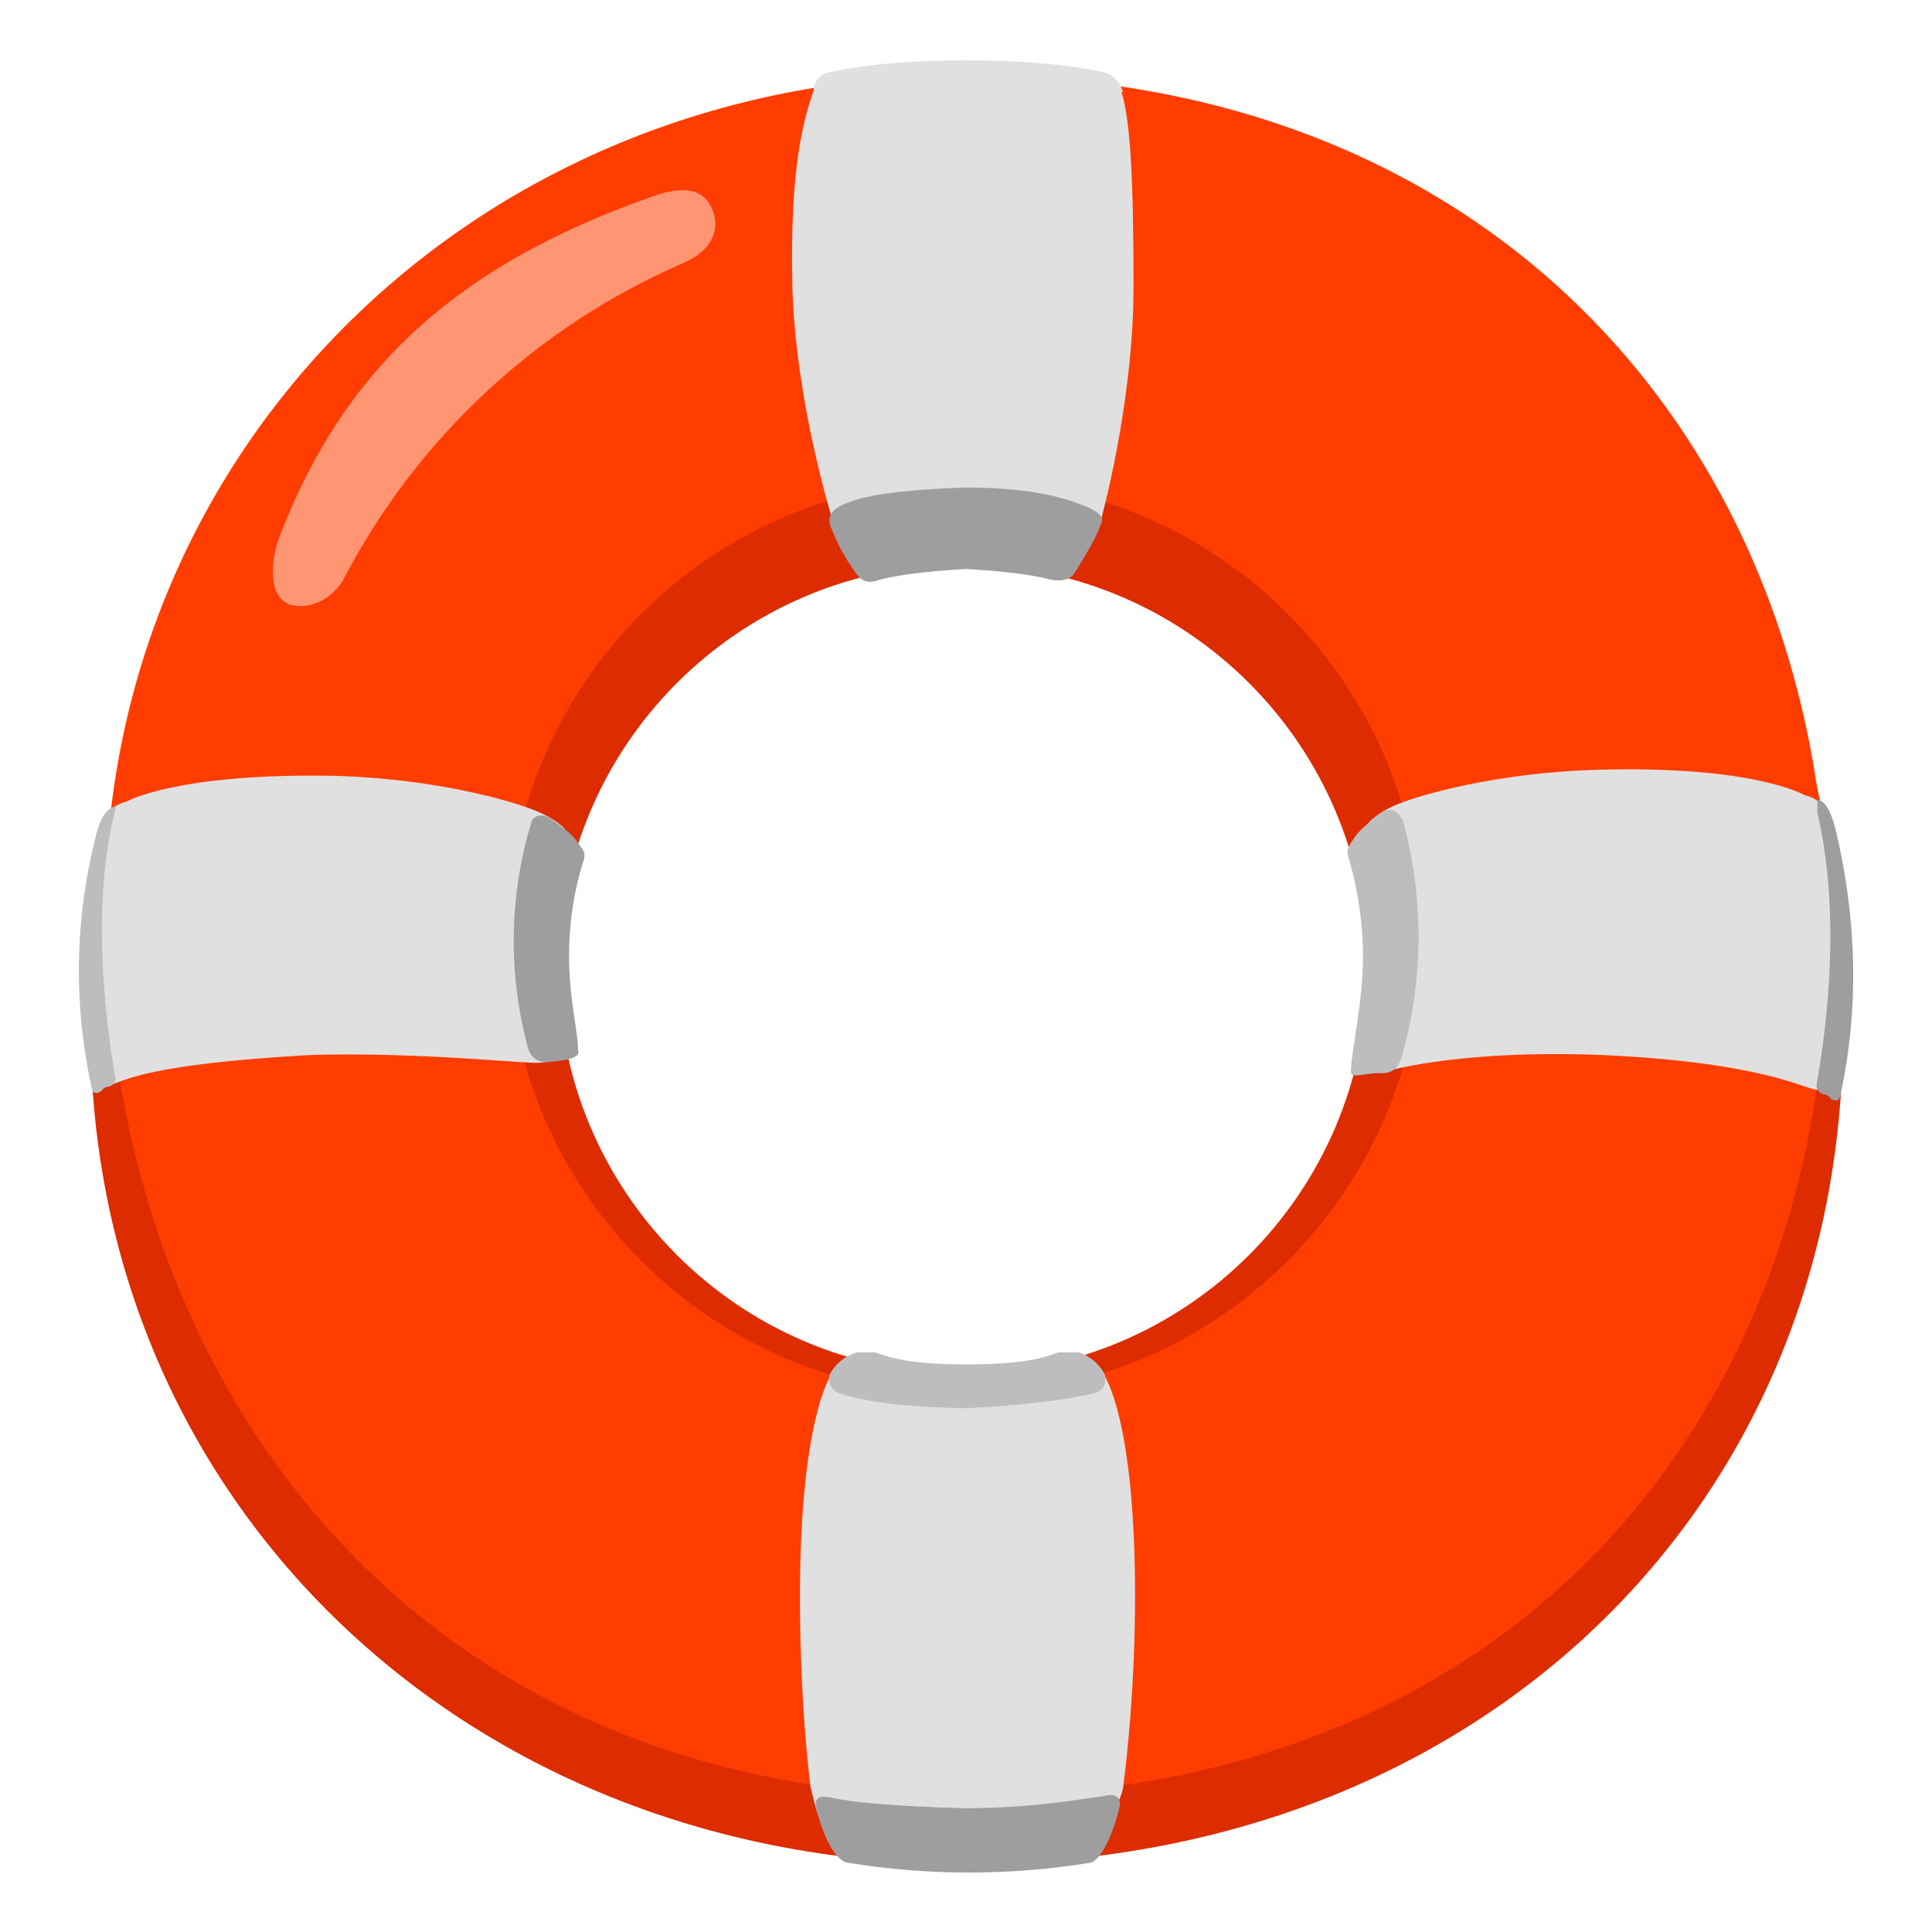
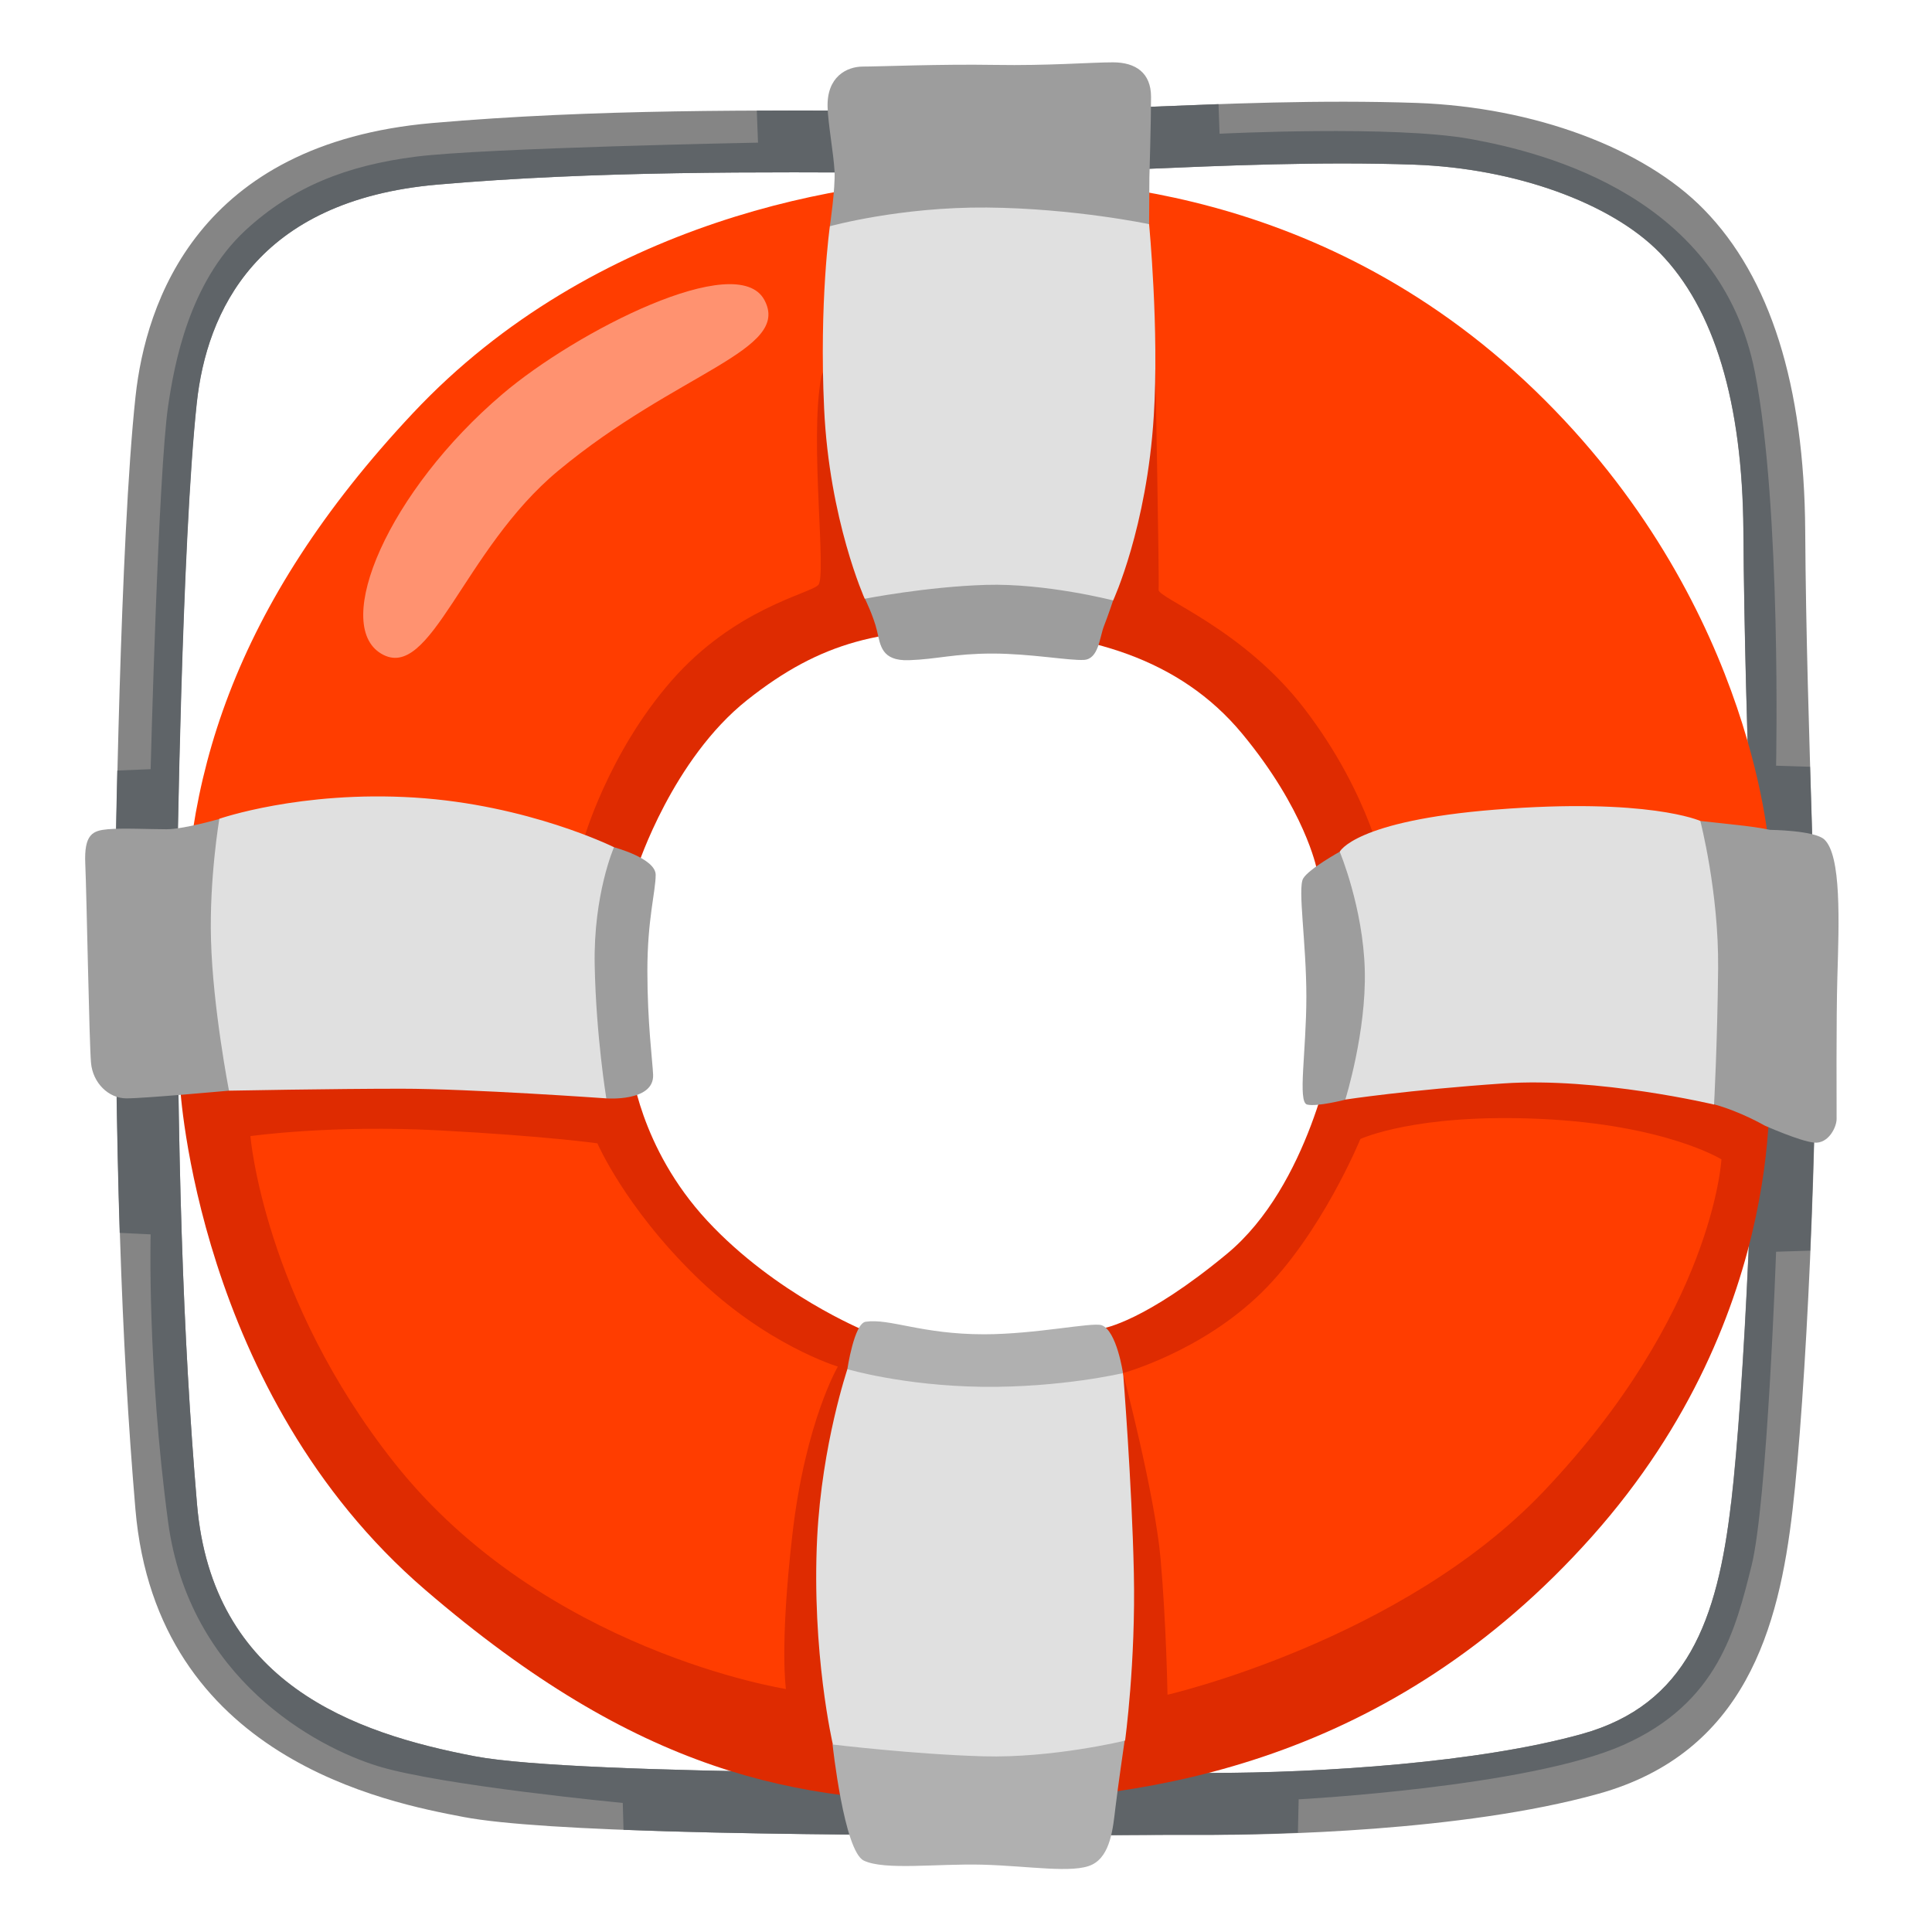
- <svg viewBox="0 0 128 128">
-   <path fill="#dd2c00" d="M64 9.5C30.8 9.5 6 36.8 6 68.2s25 55.3 58 55.3c34 0 58.1-23.7 58.1-55.1s-17.8-58.9-58-58.9M63.8 91a26.8 26.8 0 1 1 0-53.6 26.8 26.8 0 0 1 0 53.6" />
-   <path fill="#ff3d00" d="M64 5C31 5 6 30.6 7 62c1 31.5 21.8 57 57 57 36.6 0 57.1-25.5 57.1-57S99.8 5 64.1 5m-.2 87.4a30.3 30.3 0 1 1 0-60.6 30.3 30.3 0 0 1 0 60.6" />
-   <path fill="#ff9e80" d="M19.1 40c-1.3-.5-1.2-2.8-.6-4.4C22.9 24.1 30.6 17.5 43 13.1q3.6-1.4 4.3 1.1c.4 1.6-.7 2.7-2.2 3.3a46 46 0 0 0-22.3 20.8c-.5 1-2 2.3-3.8 1.7" opacity=".9" />
-   <path fill="#e0e0e0" d="M74.4 6.1q-.3-1-1.2-1.3C71.8 4.5 69 4 64 4s-7.8.5-9.1.8q-.9.2-1 1.2c-.6 1.8-1.6 4.9-1.4 13 .2 7.7 2.7 15.6 2.7 15.6.2.4 4.4.5 8.9.5s8.6-.1 8.8-.5c0 0 2.2-7.8 2.2-15.6 0-7-.2-11-.8-12.9m-1.1 85q-.5-1-1.8-1.5h-1.2c-1 .4-2.4.8-6.1.8s-5.2-.5-6.2-.8h-1.2q-1.3.5-1.7 1.6s-2 3-2 14.5c0 5.8.4 10.3.7 12.7q.5 2.1.7 2.3c.2.2 5 .7 9.7.7s9.3-.9 9.3-.9.7-.8 1-2c.3-2.3.8-7 .8-12.8 0-11.6-2-14.5-2-14.5" />
-   <path fill="#9e9e9e" d="M74.2 119.6q0-.9-1.1-.6c-1.6.2-4.6.8-9.3.8q-6.6-.2-8.7-.7-1.3-.3-1 .8c.3 1.2 1 3.2 2 3.5a50 50 0 0 0 16.2 0c.8-.3 1.6-2.4 1.9-3.8M55 34.8a13 13 0 0 0 1.8 3.3q.5.7 1.5.3 2-.5 5.7-.7 3.7.2 5.6.7 1 .2 1.5-.3s1.5-2.3 1.8-3.3q.5-.7-1.1-1.3c-1.5-.6-3.7-1.2-7.9-1.2q-5.8.2-7.7 1-1.5.5-1.2 1.5" />
-   <path fill="#e0e0e0" d="M8.4 53.1q-1.2.3-1.4 1.3A46 46 0 0 0 6.8 71c0 .3 0 1 .5.9.9-.3 2.5-1.4 13.2-2 6-.2 12.6.4 14.6.5 1.1.1 2.3-.3 2.3-.3.3 0-1-3.8-.8-7.8s.8-7.4.8-7.4-.6-.7-2.2-1.3c-1.3-.5-6.2-2-13-2.2-10.5-.2-13.8 1.7-13.8 1.7" />
-   <path fill="#9e9e9e" d="M35.2 54.5c.1-.5.8-.6 1.2-.3 0 0 1.4.9 1.8 1.5s.6.7.5 1.2c-.3.9-1 3.3-1 6.4 0 2.9.6 5 .6 6.3q.2.5-1.3.7c-.4 0-1.6.4-2-.8a27 27 0 0 1 .2-15" />
-   <path fill="#e0e0e0" d="M119.6 52.7a2 2 0 0 1 1.5 1.3 51 51 0 0 1 .2 17.5q0 .6-.9.7c-.8 0-3.4-1.8-14.2-2.3-10-.4-14.8 1.2-14.8 1.2-.4-.1.1-4.6 0-8.8s-.8-7.7-.8-7.7.6-.8 2.2-1.4c1.3-.5 6.2-2 13-2.2 10.5-.3 13.8 1.7 13.8 1.7" />
-   <path fill="#bdbdbd" d="M92.8 54.2c-.1-.5-.8-.7-1.2-.4 0 0-1.4 1-1.8 1.6s-.6.8-.5 1.3c.3.9 1 3.5 1 6.7 0 3-.8 6.4-.8 7.6 0 .5.8.1 1.9.1.5 0 1.2 0 1.5-1.2a29 29 0 0 0 0-15.7M71.4 89.6h-1.3c-1 .4-2.5.8-6.1.8s-5-.4-6-.8h-1.2A3 3 0 0 0 55 91a1 1 0 0 0 .6 1.3q2.6.9 8.4 1 5.7-.3 8.5-1 1-.3.6-1.4a3 3 0 0 0-1.6-1.3M6.1 72.2a36 36 0 0 1 .3-17q.4-1.6 1.3-1.8l-.2.8c-1.2 5.3-.8 11.5.1 17q.2.6-.4.8-.3 0-.5.3c-.5.3-.6-.1-.6-.1" />
-   <path fill="#9e9e9e" d="M121.9 72.7c1.4-6.3 1-12.4-.3-17.8q-.5-1.9-1.2-1.9v.8c1.3 5.6 1 12 0 17.8q-.2.7.4.9.3 0 .5.3c.5.3.6-.1.6-.1" />
+ <svg xmlns="http://www.w3.org/2000/svg" xml:space="preserve" viewBox="0 0 128 128">
+   <path d="M67.08 121.59c-14.92 0-31.12-.21-36.37-1.21-5.03-.96-20.34-3.87-21.74-20.41-.95-11.21-1.33-23.17-1.33-41.28v-.03c.01-.93.3-22.81 1.34-32.4.67-6.18 4.11-16.76 19.67-18.11 10.65-.93 21.69-.86 31.44-.79 2.3.01 4.52.03 6.63.03 2.33 0 5.22-.12 8.56-.27 5.74-.25 12.24-.52 18.6-.3 7.74.28 15.03 2.98 19.01 7.06 4.39 4.49 6.65 11.65 6.71 21.29.04 6.65.27 13.84.45 19.62.11 3.52.2 6.63.24 8.99.19 11.39-.66 28.84-1.53 36.27-.9 7.77-3.13 16.08-12.85 18.79-9.07 2.53-22 2.73-25.75 2.73h-2.94c-3.2.03-6.64.04-10.14.04zM11.73 58.7c0 17.98.38 29.84 1.32 40.93 1.01 11.91 10.37 15.19 18.42 16.73 6.85 1.3 36.12 1.16 45.73 1.11h2.96c7.45-.01 17.83-.69 24.65-2.59 6.95-1.94 8.98-7.53 9.88-15.32.85-7.3 1.69-24.49 1.5-35.72-.04-2.35-.13-5.44-.24-8.93-.18-5.8-.4-13.02-.45-19.72-.06-8.53-1.92-14.74-5.55-18.45-3.23-3.3-9.6-5.59-16.23-5.83-6.2-.22-12.62.06-18.28.3-3.39.15-6.32.27-8.74.27-2.12 0-4.35-.01-6.66-.03-9.65-.06-20.6-.13-31.06.78-12 1.04-15.3 8.45-15.95 14.47-1.01 9.31-1.31 31.35-1.3 32" style="fill:#858585" />
+   <path d="M120.04 54.78c-.04-1.26-.08-2.6-.12-3.98l-2.25-.07s.36-17.05-1.4-26.05c-2.26-11.58-13.72-14.54-18.84-15.47S80.8 8.86 80.8 8.86l-.07-1.96c-1.87.07-3.72.14-5.47.21-3.34.14-6.23.27-8.56.27-2.11 0-4.33-.01-6.63-.03-3.19-.02-6.52-.04-9.93-.02l.08 2.12s-18.14.35-22.68.93-8.14 1.98-11.28 4.88c-3.74 3.47-4.71 8.87-5.12 11.63-.66 4.5-1.16 24.07-1.16 24.07l-2.21.09c-.1 4.22-.14 7.28-.14 7.61v.03c0 8.95.09 16.39.3 22.99l2.05.1s-.23 8.72 1.16 19.07c1.4 10.35 9.74 14.89 13.93 16.17s16.19 2.43 16.19 2.43l.05 1.78c7.25.28 16.73.36 25.76.36 3.5 0 6.94-.01 10.14-.03h2.94c1.18-.01 3.26-.03 5.84-.14l.05-2.21s15.23-.81 21.51-3.6 7.44-7.68 8.49-11.86c1.05-4.19 1.63-20.82 1.63-20.82l2.26-.07c.28-6.57.44-13.55.35-19.1-.04-2.36-.14-5.47-.24-8.98m-5.35 44.78c-.9 7.79-2.93 13.38-9.88 15.32-6.81 1.9-17.2 2.58-24.65 2.58H77.2c-9.61.06-38.88.2-45.73-1.1-8.05-1.53-17.42-4.82-18.42-16.73-.94-11.08-1.32-22.94-1.32-40.93 0-.65.31-22.69 1.31-32 .65-6.03 3.95-13.43 15.95-14.47 10.46-.91 21.4-.84 31.06-.78 2.31.01 4.54.03 6.66.03 2.42 0 5.35-.13 8.74-.27 5.66-.24 12.08-.52 18.28-.3 6.63.24 13 2.52 16.23 5.83 3.62 3.71 5.49 9.92 5.55 18.45.04 6.7.27 13.92.45 19.72.11 3.5.2 6.58.24 8.93.19 11.23-.65 28.43-1.5 35.72z" style="fill:#5f6468" />
+   <path d="m33.66 48.25.85 10.31 7.75-1.19s2.3-7.07 7.24-10.99 9.02-4.81 15.75-4.64 12.87 1.83 17.04 6.86 4.94 8.94 4.94 8.94l15.25 2.3-8.43-26.74L73.1 22.79l-24.02 1.96-15.42 23.51zM31.18 64.5l-19.25 7.45s1.08 20.35 16.24 33.38c14.1 12.13 24.57 14.16 36.28 14.05 11.7-.12 27.68-2.61 41.02-17.58 13.33-14.95 11.7-31.09 11.7-31.09l-28.85-1.27s-1.57 9.1-7.02 13.62S73.1 88 73.1 88l-9.23 5.07-6.58-4.91s-5.91-2.41-10.43-7.28-5.05-10.27-5.05-10.27l-10.62-6.12z" style="fill:#de2b01" />
+   <path d="M65.21 11.8c-8.95-.08-25.87 2.81-37.85 15.57S11.89 51.99 12.28 63.86s26.37-8.17 26.37-8.17 1.62-5.76 5.83-10.58 9.15-5.76 9.73-6.35-.58-9.54.19-13.72 22.14-.8 22.14-.8.27 13.96.22 14.84c-.03.55 5.61 2.59 9.65 7.86 4.41 5.74 5.35 11 5.35 11l25.49-1.26s-.82-16.1-14.89-30.16c-14.6-14.6-31.75-14.65-37.17-14.69z" style="fill:#ff3d00" />
+   <path d="m18.53 57.67-4.01-3.41s-2.35.68-3.5.68-2.9-.09-3.88 0-1.58.3-1.49 2.3.26 11.86.38 13.18 1.15 2.35 2.35 2.35 6.78-.51 6.78-.51zM30.56 63.81l10.11-7.68s2.77.73 2.77 1.83-.55 2.94-.55 6.36.34 5.97.38 6.87c.09 1.83-3.11 1.58-3.11 1.58z" style="fill:#9d9d9d" />
+   <path d="m57.22 113.5-2.06 2.08s.76 7.06 2.07 7.69c1.39.66 4.84.19 7.87.27s6.02.6 7.25 0 1.39-2.43 1.55-3.78.61-4.44.61-4.44L57.2 113.5zM60.21 96.65l-4.07-5.94s.45-3.03 1.21-3.14c1.59-.24 3.69.83 7.84.83 3.43 0 7.19-.82 7.8-.6 1 .37 1.41 3.17 1.41 3.17z" style="fill:#b0b0b0" />
+   <path d="m106.69 59.44 5.96-5.05 2.9.32c.97.11 1.72.27 1.72.27s2.95.03 3.6.64c1.13 1.07.97 5.42.86 9.13-.08 2.63-.05 8.86-.05 9.39s-.54 1.66-1.5 1.56-3.27-1.13-3.27-1.13-1.56-.91-3.33-1.4-6.87-13.74-6.87-13.74zM95.58 59.44l-6.82-3.01s-2.04 1.13-2.42 1.77.21 4.23.21 7.84-.59 6.98.05 7.14 2.52-.32 2.52-.32l8.43-8.27-1.99-5.15zM57.3 39.66s.57 1.15.8 2.12.29 2.02 2.12 1.96 3.01-.44 5.53-.44 5.1.48 6.07.42 1.03-1.5 1.32-2.24.61-1.71.61-1.71l-8.83-4.18zM56.84 17.93l-1.86-2.94s.37-2.5.31-3.65-.43-3.15-.46-4.24c-.06-2.01 1.26-2.69 2.35-2.69s5.1-.17 8.71-.11 6.36-.17 7.85-.17 2.52.69 2.52 2.29-.11 5.33-.11 5.33l-.02 3.1-19.3 3.09z" style="fill:#9d9d9d" />
+   <path d="M33.3 26.1c-7.59 6.45-11.32 15.27-8.04 17.21s5.41-6.88 11.72-12.12c7.9-6.56 15.47-7.97 13.66-11.32S38.18 21.95 33.3 26.1" style="fill:#ff9270" />
+   <path d="M54.98 14.99s4.63-1.29 10.4-1.24 10.75 1.1 10.75 1.1.67 6.97.31 12.72c-.46 7.4-2.69 12.21-2.69 12.21s-4.47-1.15-8.43-1.03-8.03.92-8.03.92-2.35-5.22-2.69-12.61c-.33-7.05.38-12.06.38-12.07M88.76 56.43s.98-2.05 10.31-2.79c10.15-.81 13.58.75 13.58.75s1.23 4.72 1.18 9.77-.27 9.02-.27 9.02-7.68-1.83-13.96-1.4-10.47 1.07-10.47 1.07 1.4-4.46 1.29-8.59-1.66-7.84-1.66-7.83M56.14 90.71s3.69 1.1 8.94 1.17c5.25.06 9.33-.91 9.33-.91s.58 7.25.71 13.21-.58 11.14-.58 11.14-4.79 1.17-9.39 1.04-9.97-.78-9.97-.78-1.42-6.09-1.04-13.73c.32-6.21 2.01-11.14 2-11.14M14.52 54.25s5.38-1.88 12.93-1.41 13.23 3.29 13.23 3.29-1.37 3.11-1.28 7.81.77 8.83.77 8.83-9-.64-13.57-.64-11.43.13-11.43.13-1.07-5.5-1.19-9.98c-.12-4.05.55-8.02.55-8.02z" style="fill:#e0e0e0" />
+   <path d="M16.59 75.27s5.34-.76 12.5-.38c7.15.38 10.49.86 10.49.86s1.81 4.2 6.49 8.78c4.67 4.58 9.44 6.01 9.44 6.01s-2.15 3.66-3.01 11.1-.43 10.26-.43 10.26-16.05-2.49-25.94-14.98c-8.66-10.93-9.54-21.65-9.54-21.65M90.13 75.46s-2.58 6.3-6.58 10.21c-4.01 3.91-9.15 5.3-9.15 5.3s2.11 8 2.49 12.29.46 9.02.46 9.02 15.49-3.56 24.9-13.45c11.26-11.83 11.8-22.02 11.8-22.02s-3.7-2.3-12-2.68-11.92 1.34-11.92 1.33" style="fill:#ff3d00" />
</svg>
